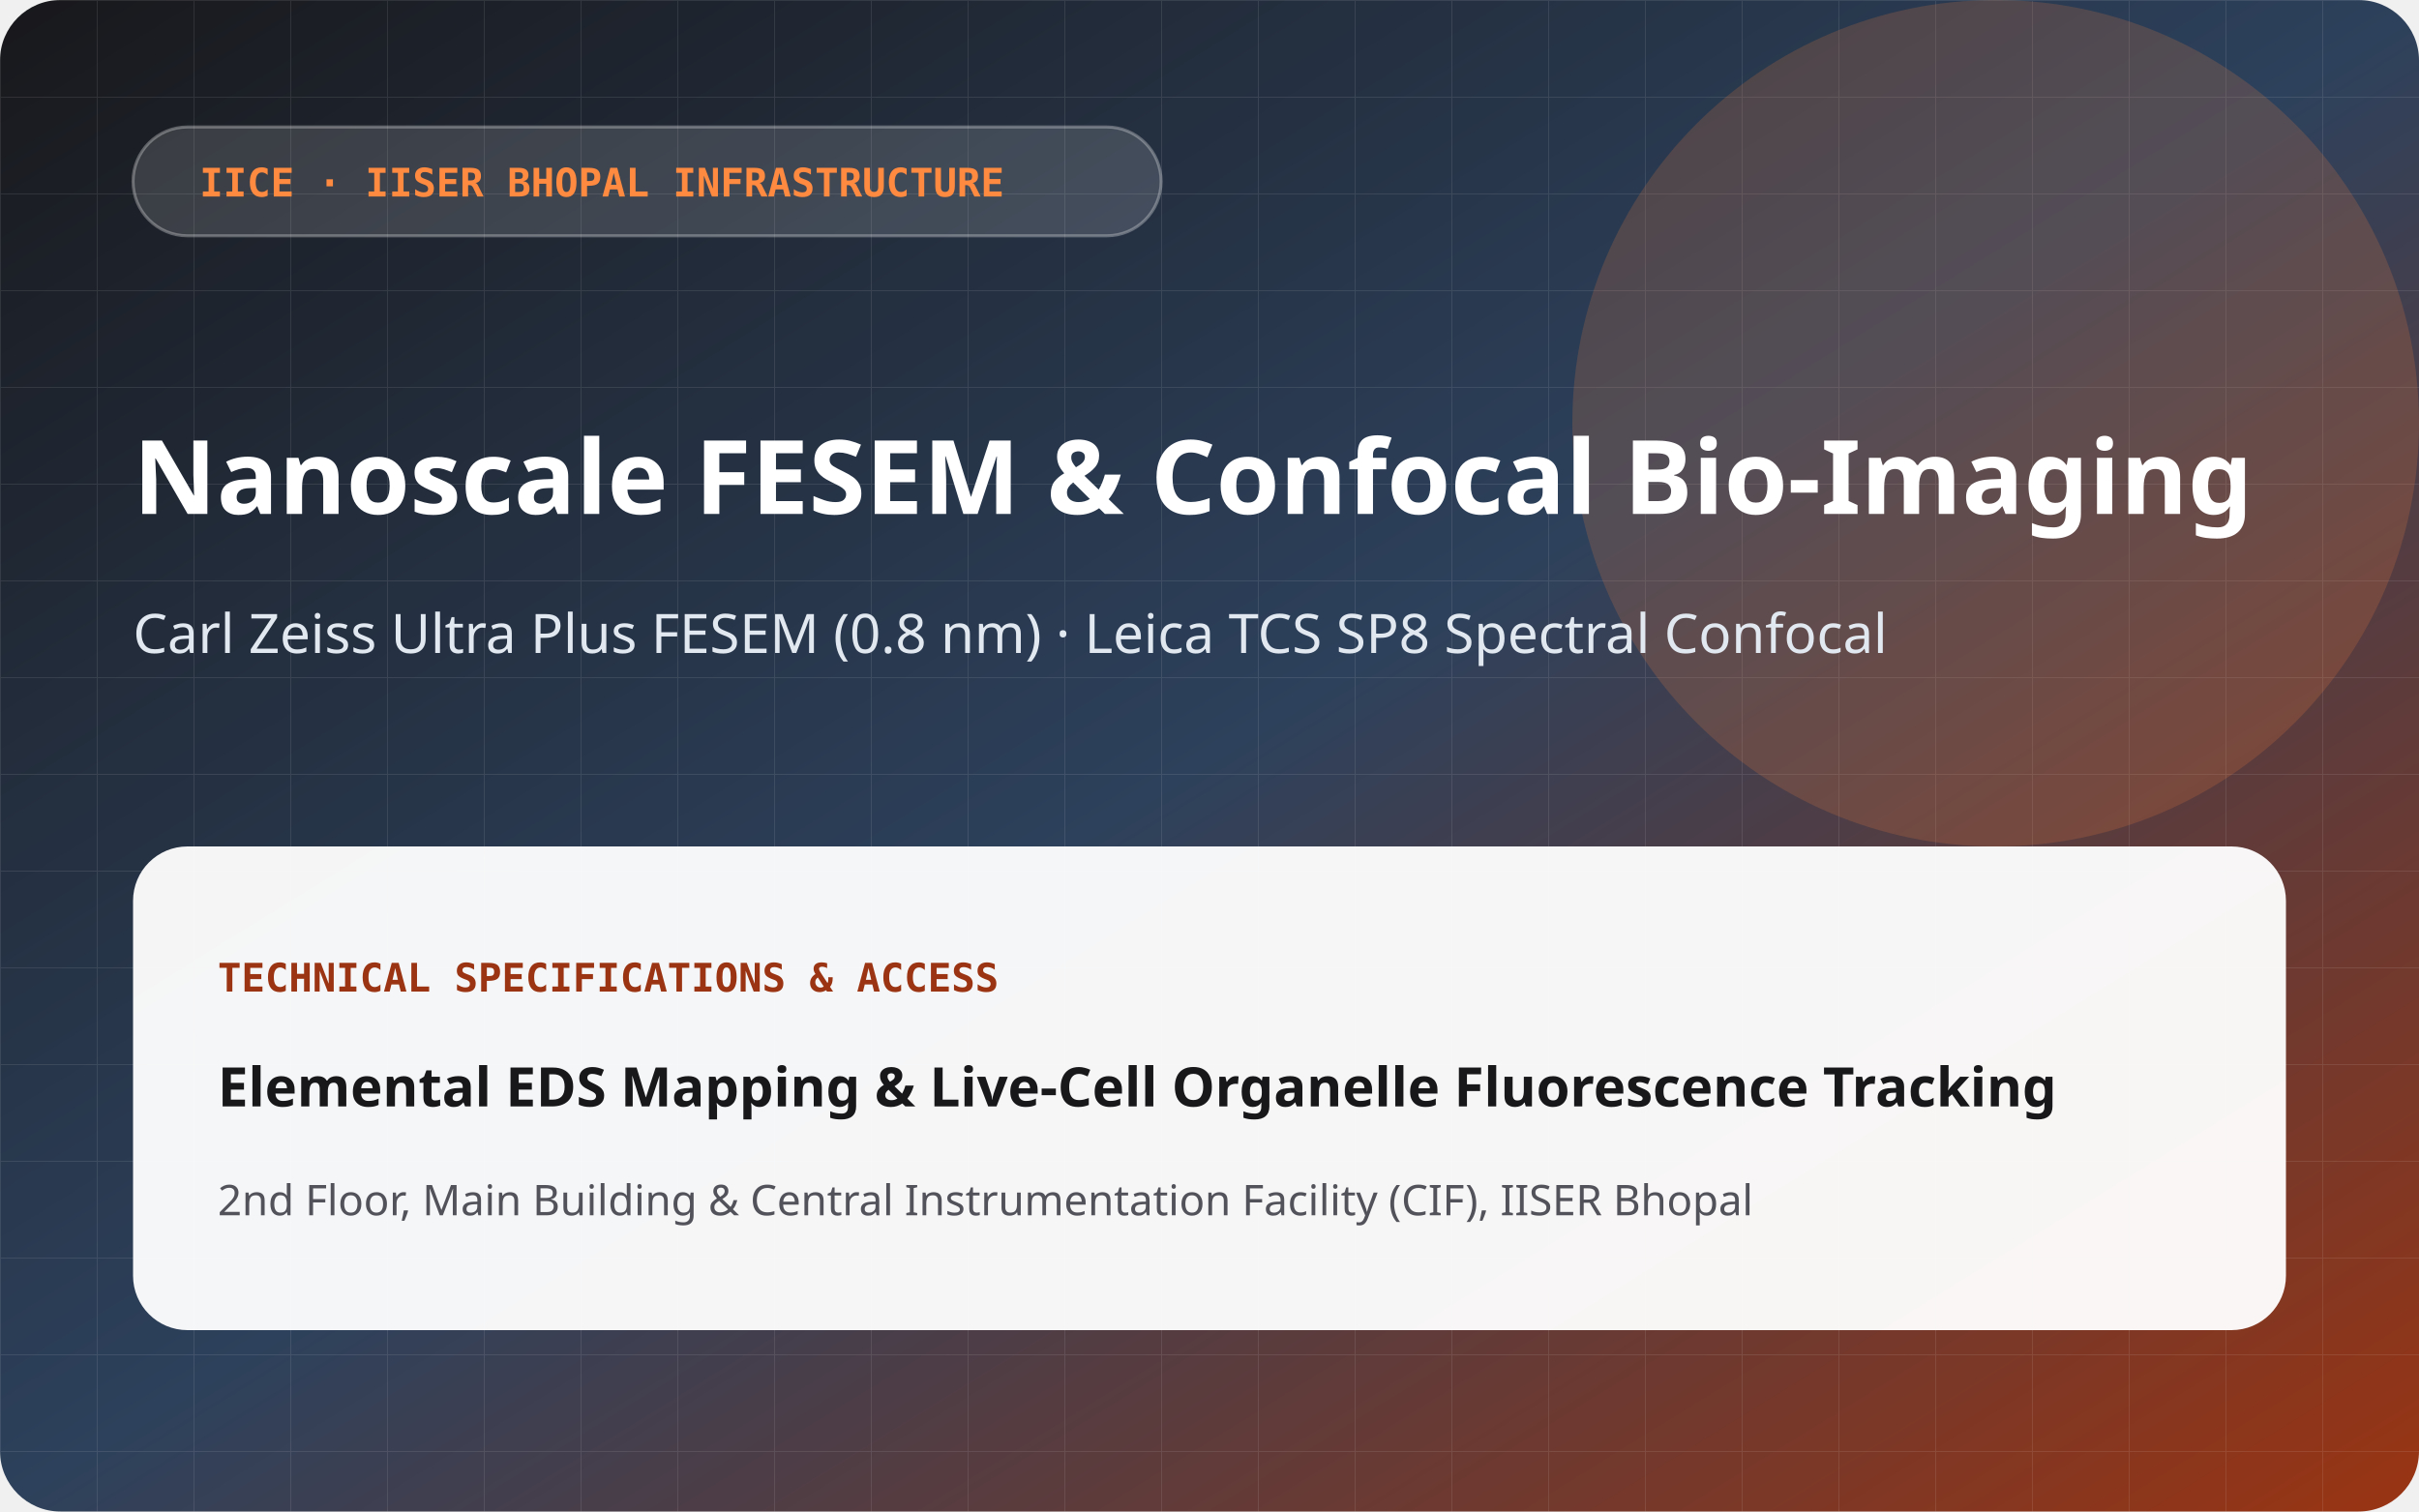
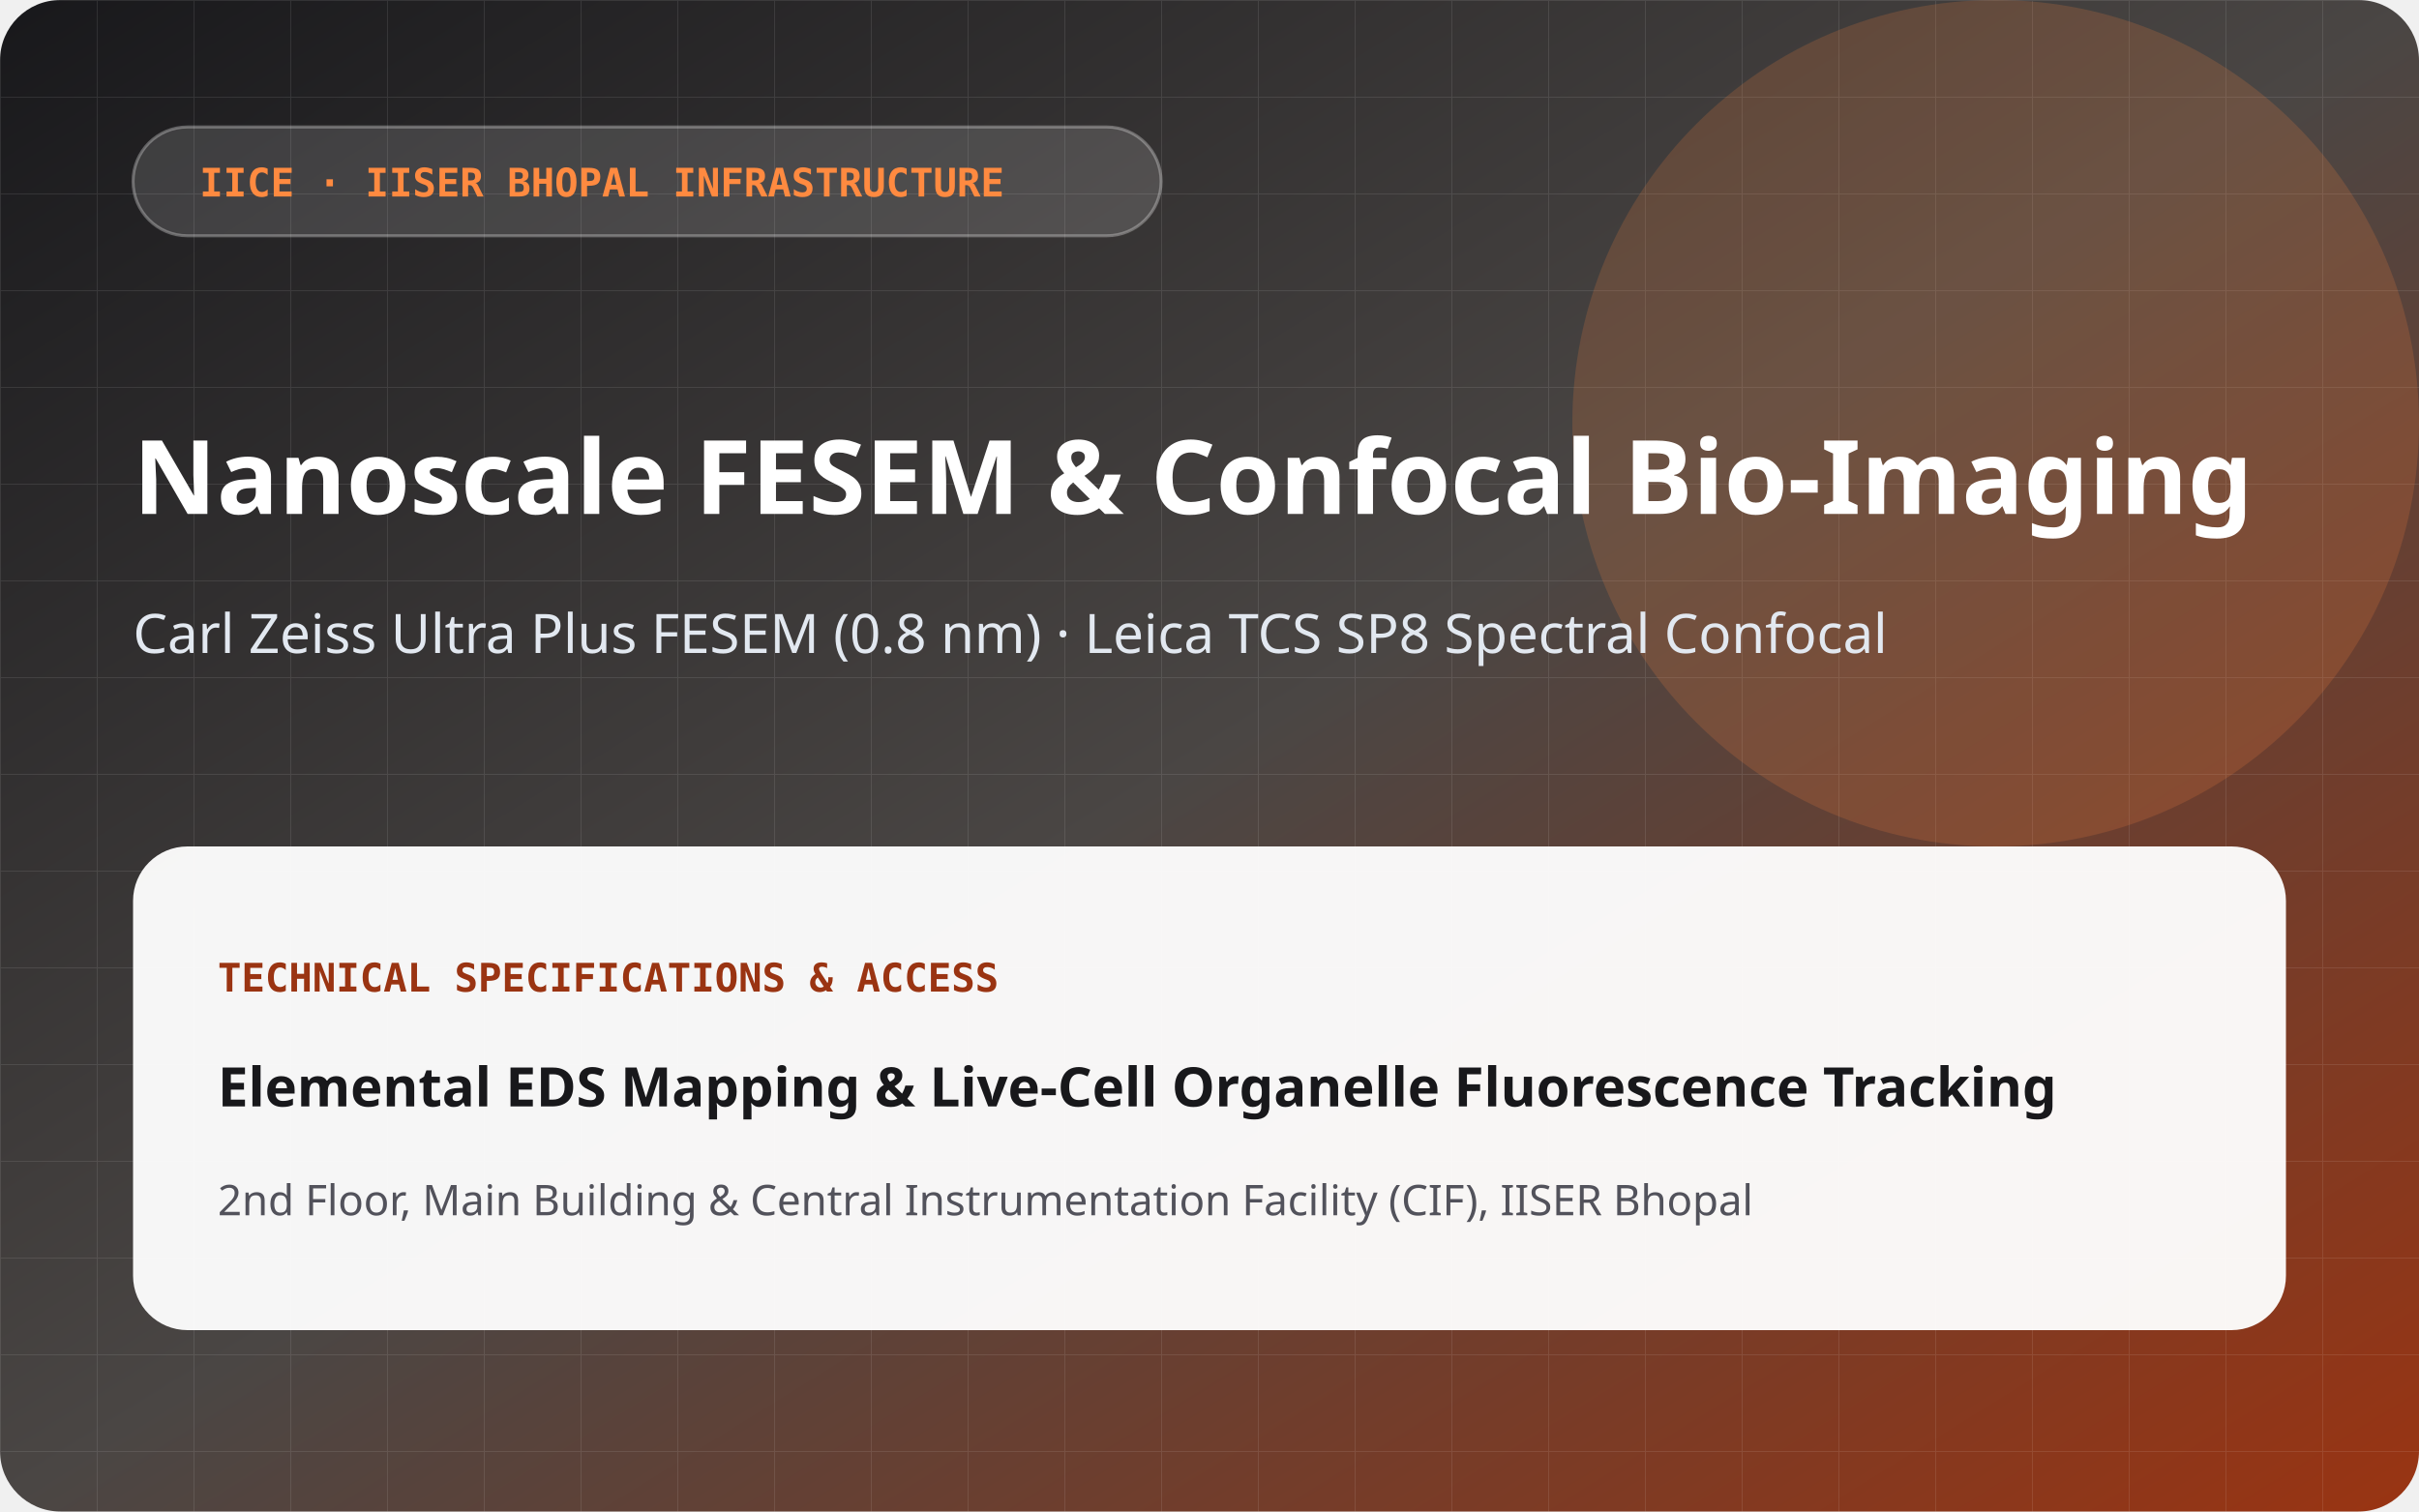
<svg xmlns="http://www.w3.org/2000/svg" viewBox="0 0 800 500" width="800" height="500">
  <defs>
    <linearGradient id="fbg" x1="0" y1="0" x2="1" y2="1">
      <stop offset="0%" stop-color="#18181b" />
-       <stop offset="50%" stop-color="#2d415c" />
+       <stop offset="50%" stop-color="#4a4644" />
      <stop offset="100%" stop-color="#9a3412" />
    </linearGradient>
    <pattern id="fgrid" width="32" height="32" patternUnits="userSpaceOnUse">
      <path d="M 32 0 L 0 0 0 32" fill="none" stroke="#ffffff" stroke-width="0.6" stroke-opacity="0.1" />
    </pattern>
  </defs>
  <rect width="800" height="500" rx="20" fill="url(#fbg)" />
  <rect width="800" height="500" rx="20" fill="url(#fgrid)" />
  <circle cx="660" cy="140" r="140" fill="#ff8a40" fill-opacity="0.18" />
  <rect x="44" y="42" width="340" height="36" rx="18" fill="#ffffff" fill-opacity="0.14" stroke="#ffffff" stroke-opacity="0.3" />
  <text x="66" y="65" font-family="ui-monospace, monospace" font-size="13" font-weight="700" fill="#ff8a40">IICE · IISER BHOPAL INFRASTRUCTURE</text>
  <text x="44" y="170" font-family="'Plus Jakarta Sans', system-ui, sans-serif" font-size="34" font-weight="800" fill="#ffffff">Nanoscale FESEM &amp; Confocal Bio-Imaging</text>
  <text x="44" y="216" font-family="'Plus Jakarta Sans', system-ui, sans-serif" font-size="18" font-weight="500" fill="#e2e8f0">Carl Zeiss Ultra Plus FESEM (0.8 nm) · Leica TCS SP8 Spectral Confocal</text>
  <rect x="44" y="280" width="712" height="160" rx="18" fill="#ffffff" fill-opacity="0.95" />
  <text x="72" y="328" font-family="ui-monospace, monospace" font-size="13" font-weight="800" fill="#9a3412">TECHNICAL SPECIFICATIONS &amp; ACCESS</text>
  <text x="72" y="366" font-family="'Plus Jakarta Sans', system-ui, sans-serif" font-size="18" font-weight="700" fill="#18181b">Elemental EDS Mapping &amp; Live-Cell Organelle Fluorescence Tracking</text>
  <text x="72" y="402" font-family="'Plus Jakarta Sans', system-ui, sans-serif" font-size="14" font-weight="500" fill="#52525b">2nd Floor, Main Building &amp; Central Instrumentation Facility (CIF), IISER Bhopal</text>
</svg>
